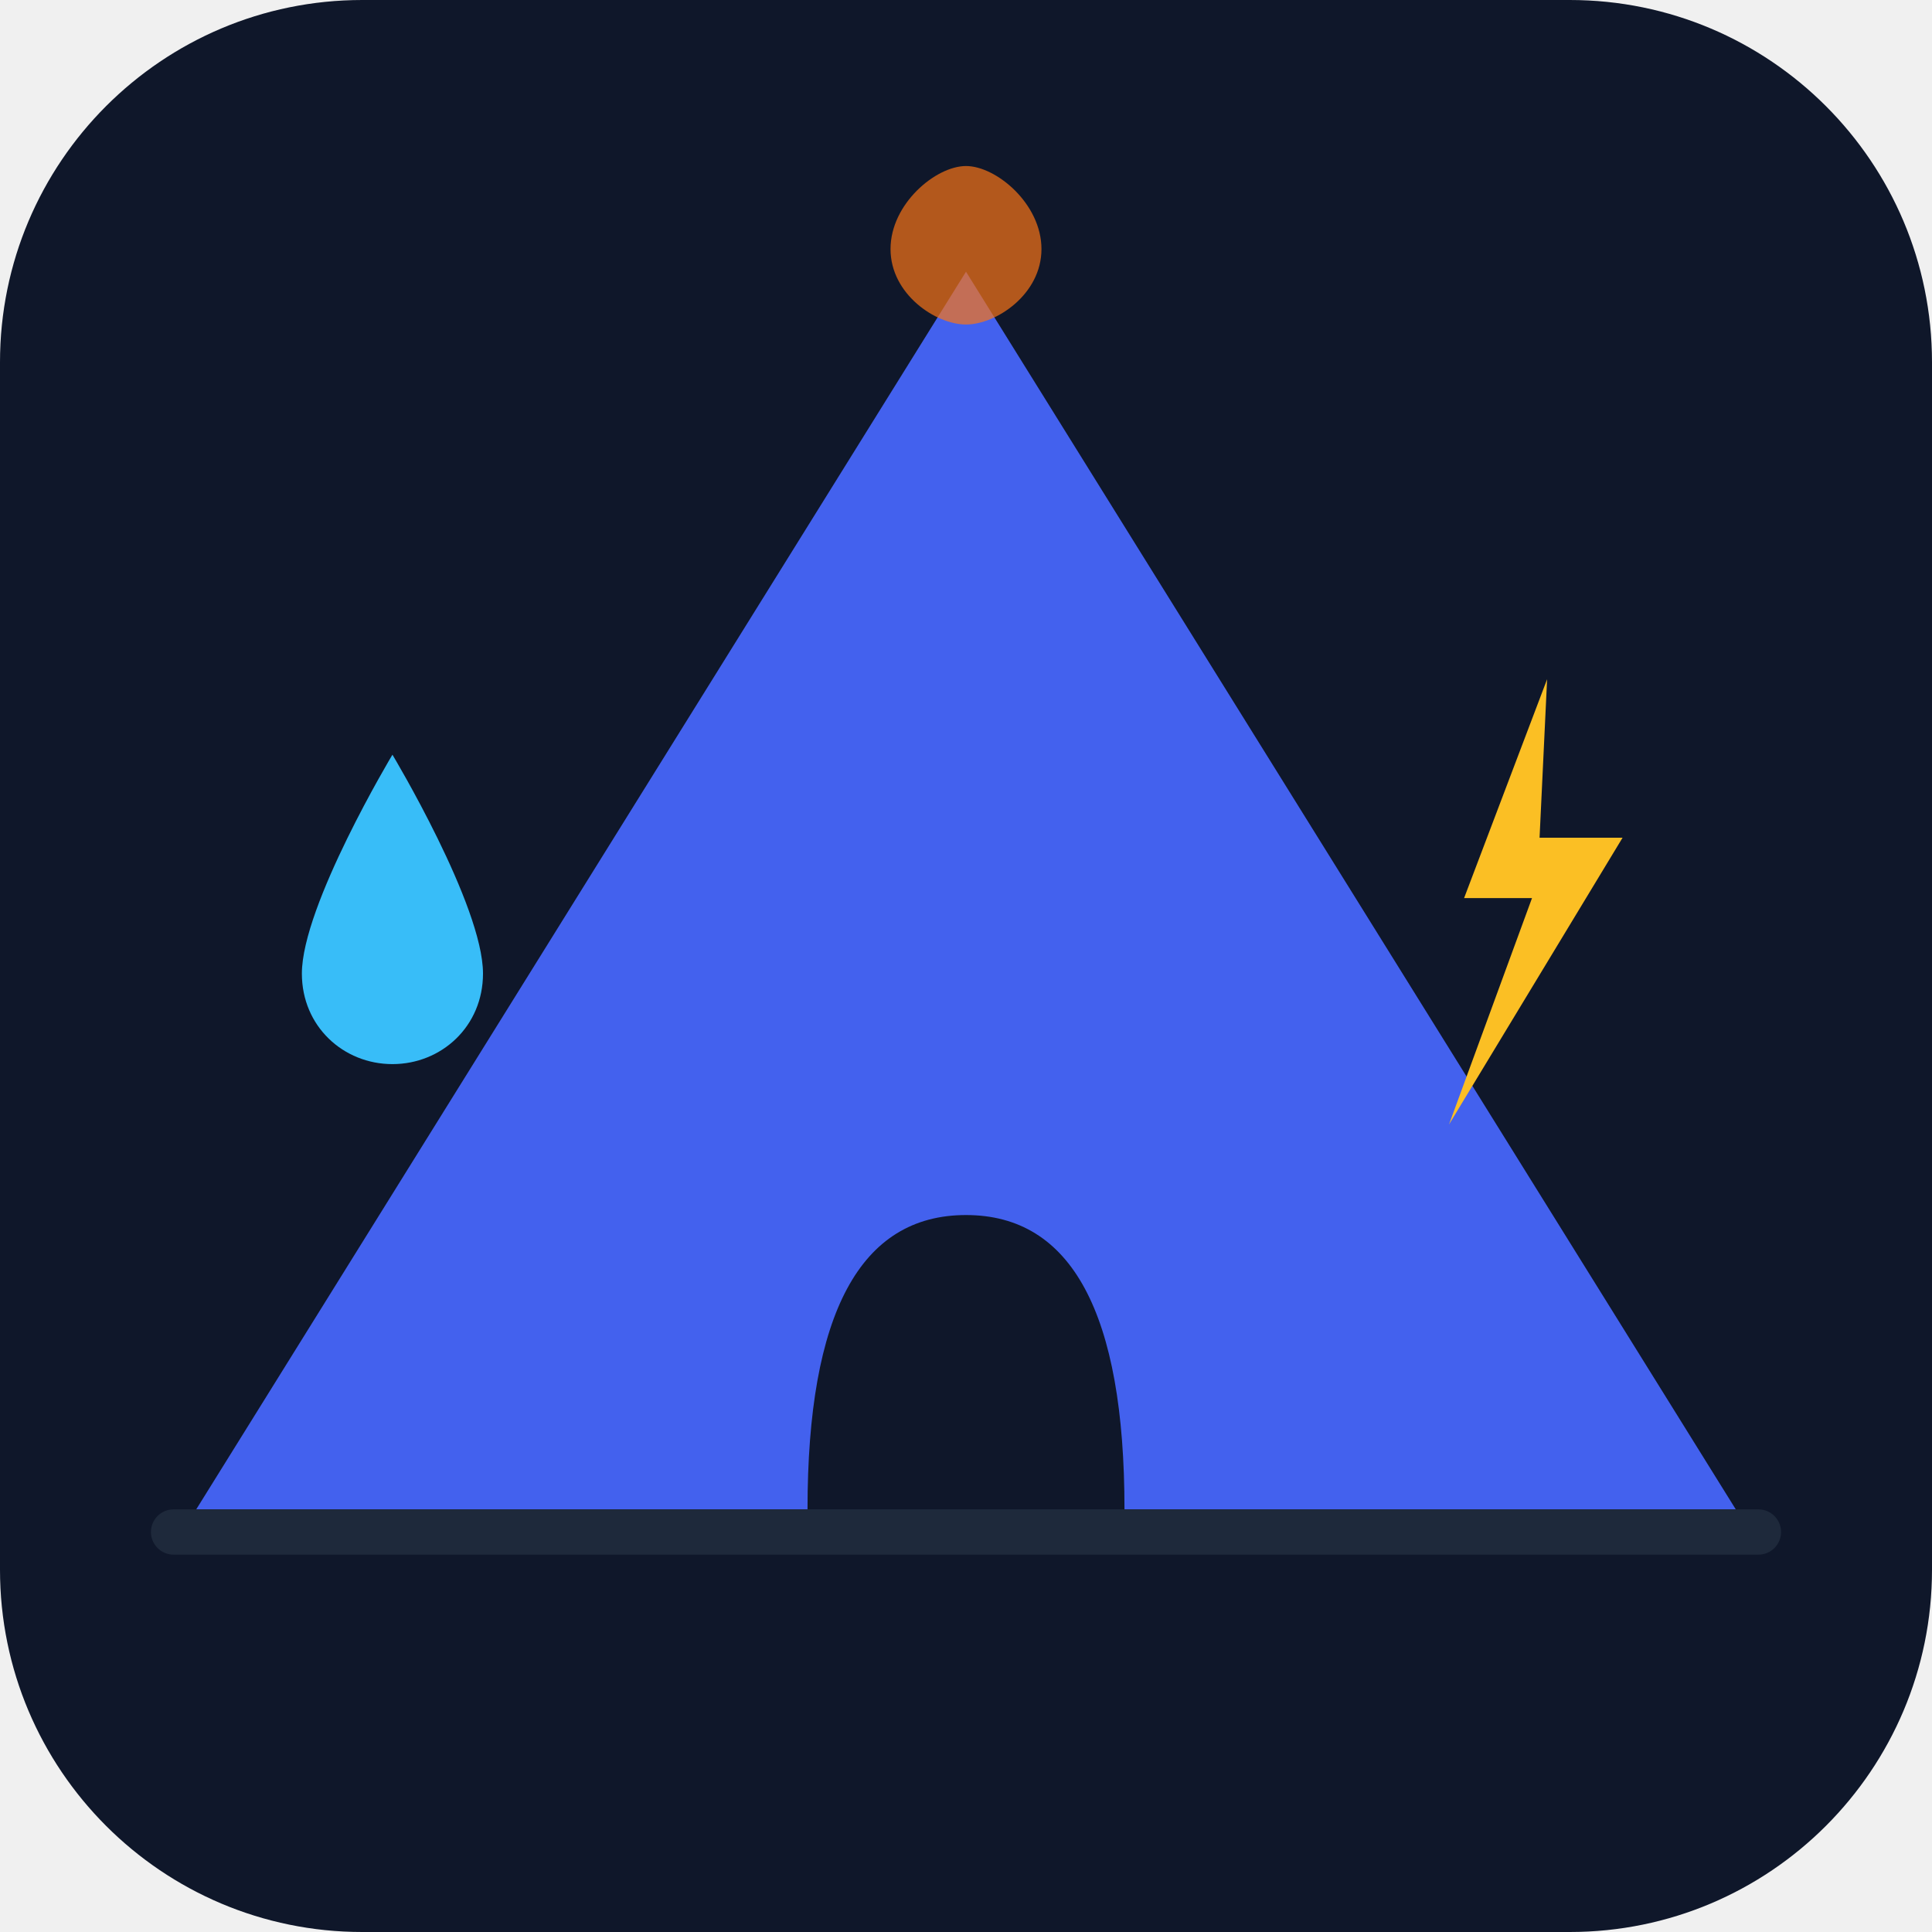
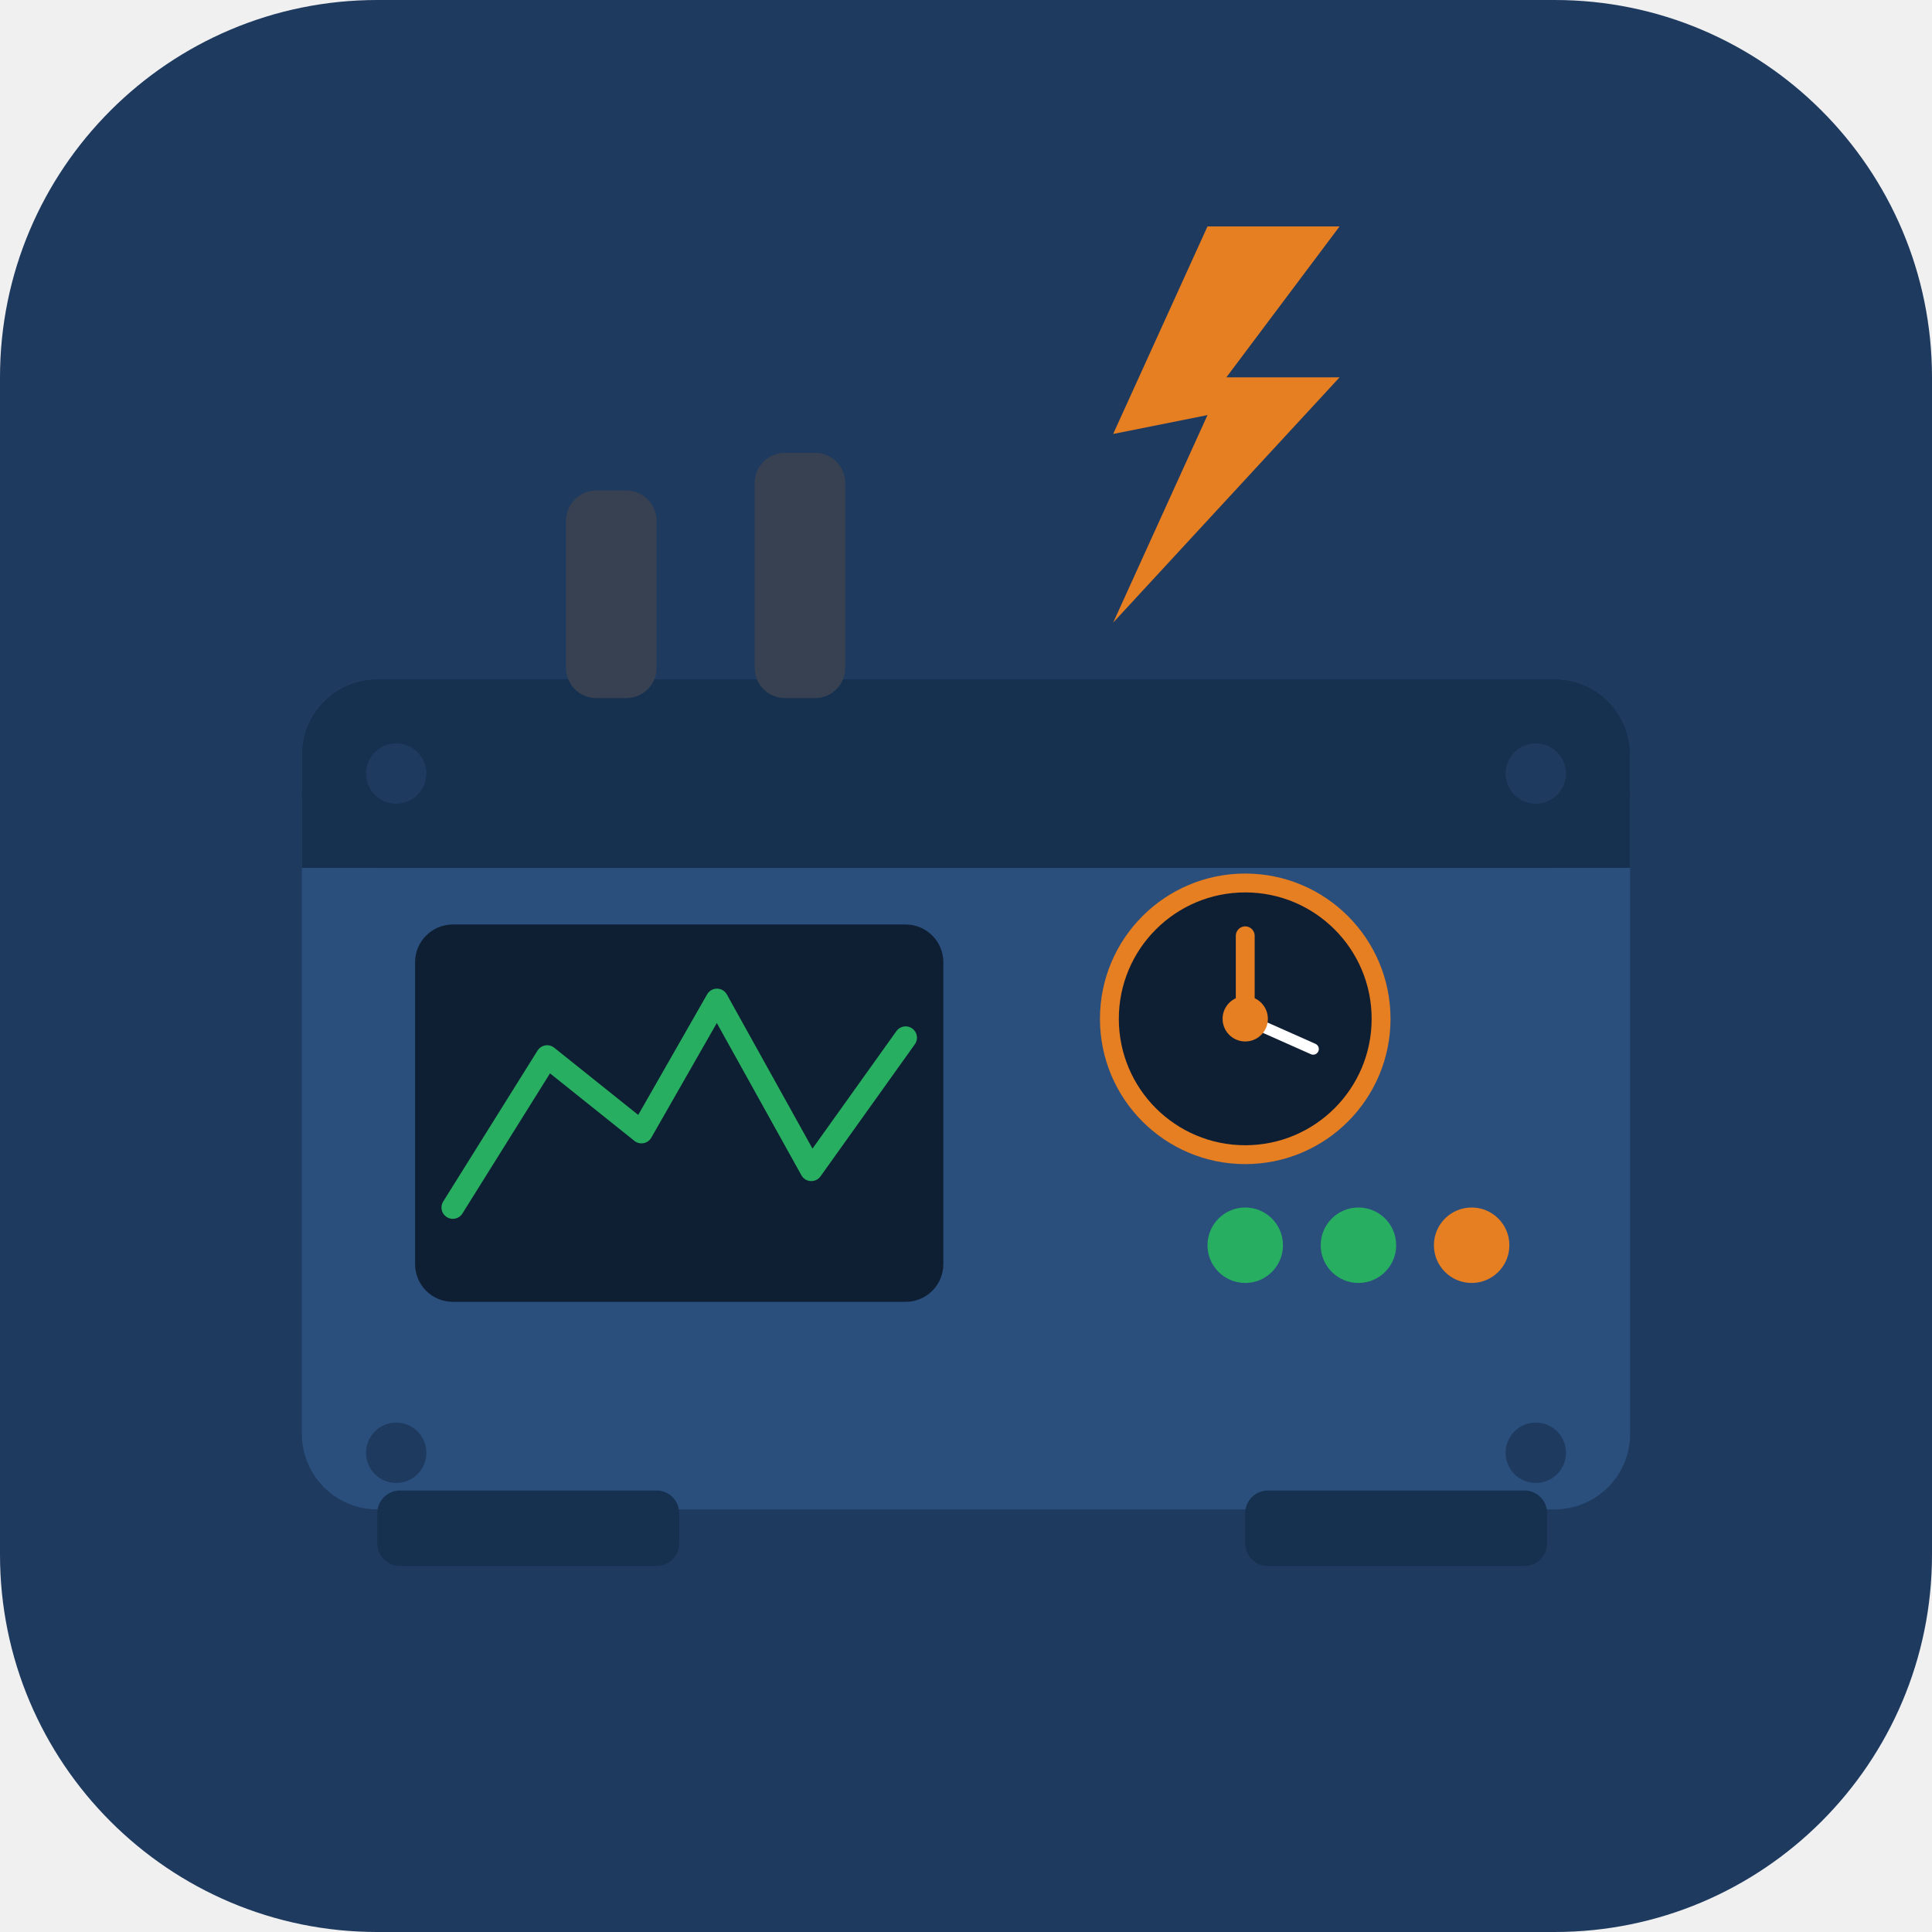
<svg xmlns="http://www.w3.org/2000/svg" viewBox="0 0 512 512">
-   <rect width="512" height="512" rx="96" fill="#0f172a" />
-   <polygon points="256,72 52,400 460,400" fill="#4361ee" />
-   <path d="M214,400 Q214,322 256,322 Q298,322 298,400Z" fill="#0f172a" />
-   <rect x="40" y="400" width="432" height="12" rx="6" fill="#1e293b" />
-   <path d="M104,200 C104,200 80,240 80,258 C80,272 91,282 104,282 C117,282 128,272 128,258 C128,240 104,200 104,200Z" fill="#38bdf8" />
-   <polygon points="410,180 388,238 406,238 384,298 430,222 408,222" fill="#fbbf24" />
-   <path d="M256,44 C248,44 236,54 236,66 C236,78 248,86 256,86 C264,86 276,78 276,66 C276,54 264,44 256,44Z" fill="#f97316" opacity="0.7" />
+   <rect width="512" height="512" rx="100" fill="#1e3a5f" />
+   <rect x="80" y="180" width="352" height="220" rx="20" fill="#2a4f7c" />
+   <rect x="80" y="180" width="352" height="50" rx="20" fill="#16304f" />
+   <rect x="80" y="210" width="352" height="20" fill="#16304f" />
+   <rect x="110" y="245" width="140" height="100" rx="10" fill="#0f1f33" />
+   <polyline points="120,320 145,280 170,300 190,265 215,310 240,275" fill="none" stroke="#27ae60" stroke-width="6" stroke-linecap="round" stroke-linejoin="round" />
+   <circle cx="330" cy="270" r="36" fill="#0f1f33" stroke="#e67e22" stroke-width="5" />
+   <line x1="330" y1="270" x2="330" y2="248" stroke="#e67e22" stroke-width="5" stroke-linecap="round" />
+   <line x1="330" y1="270" x2="348" y2="278" stroke="white" stroke-width="3" stroke-linecap="round" />
+   <circle cx="330" cy="270" r="6" fill="#e67e22" />
+   <circle cx="330" cy="330" r="10" fill="#27ae60" />
+   <circle cx="360" cy="330" r="10" fill="#27ae60" />
+   <circle cx="390" cy="330" r="10" fill="#e67e22" />
+   <rect x="150" y="130" width="24" height="55" rx="8" fill="#374151" />
+   <rect x="200" y="120" width="24" height="65" rx="8" fill="#374151" />
+   <circle cx="105" cy="205" r="8" fill="#1e3a5f" />
+   <circle cx="407" cy="205" r="8" fill="#1e3a5f" />
+   <circle cx="105" cy="385" r="8" fill="#1e3a5f" />
+   <circle cx="407" cy="385" r="8" fill="#1e3a5f" />
+   <rect x="100" y="395" width="80" height="20" rx="6" fill="#16304f" />
+   <rect x="330" y="395" width="80" height="20" rx="6" fill="#16304f" />
+   <polygon points="320,60 295,115 320,110 295,165 355,100 325,100 355,60" fill="#e67e22" />
</svg>
